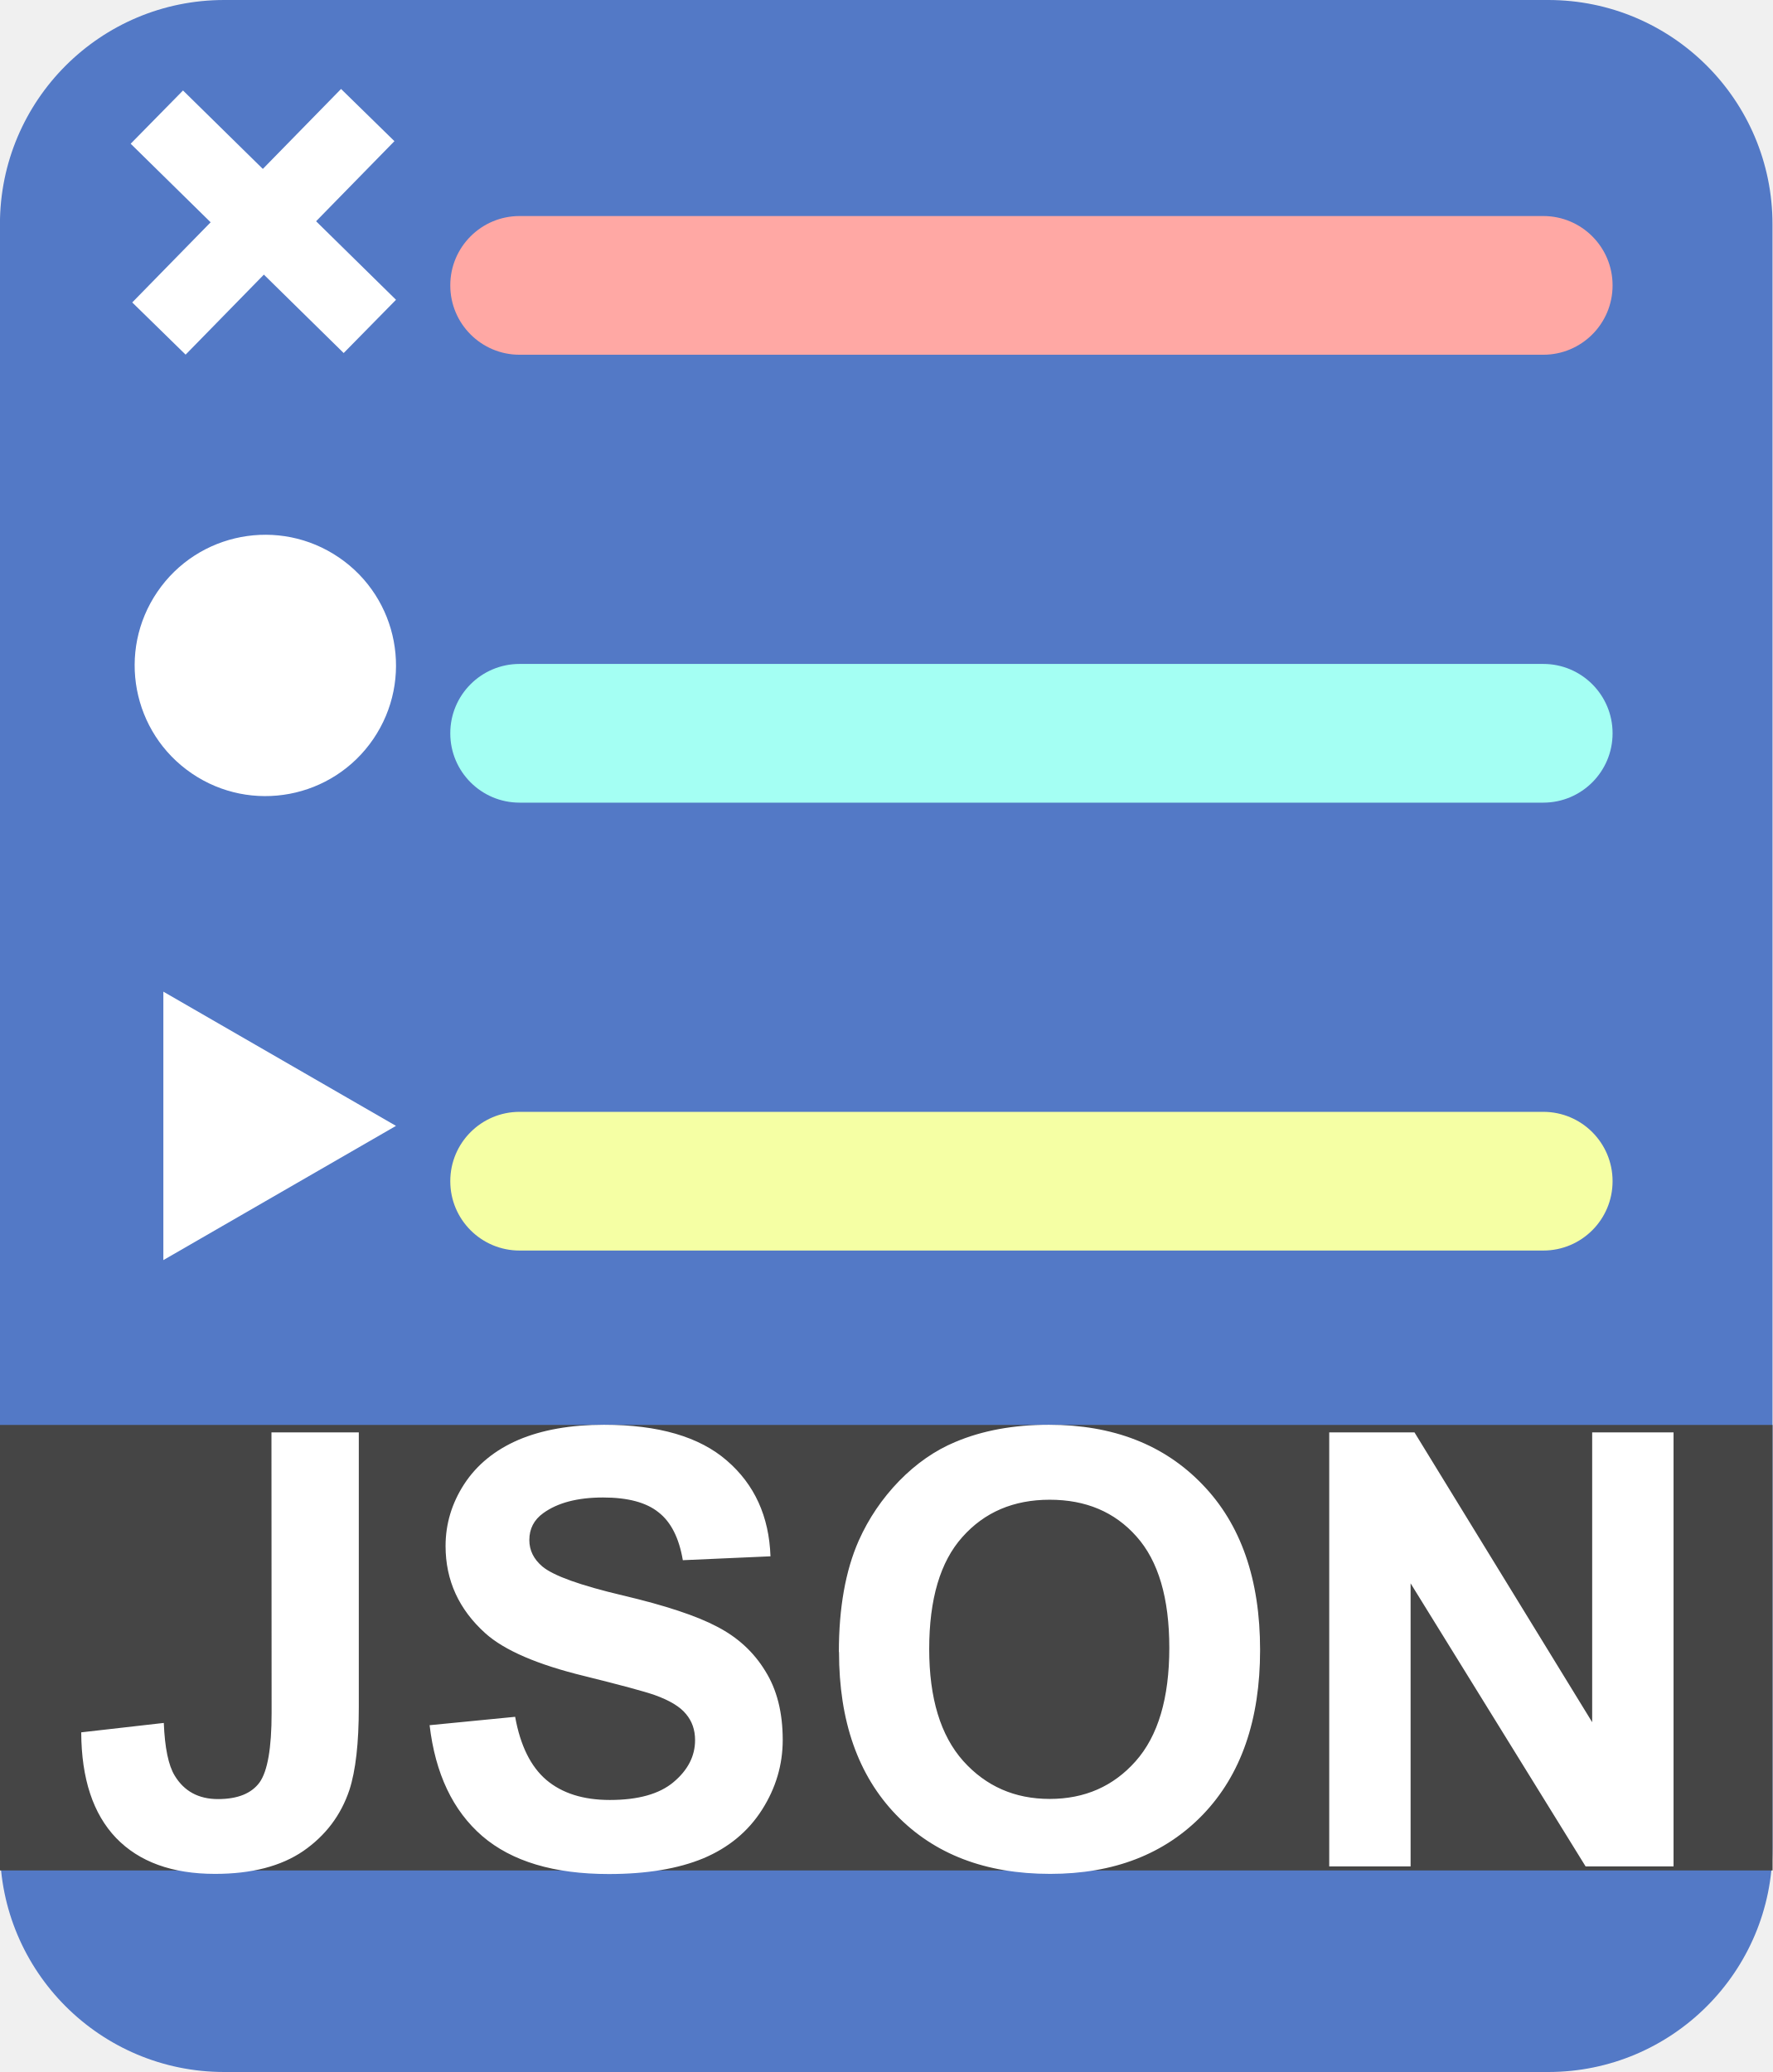
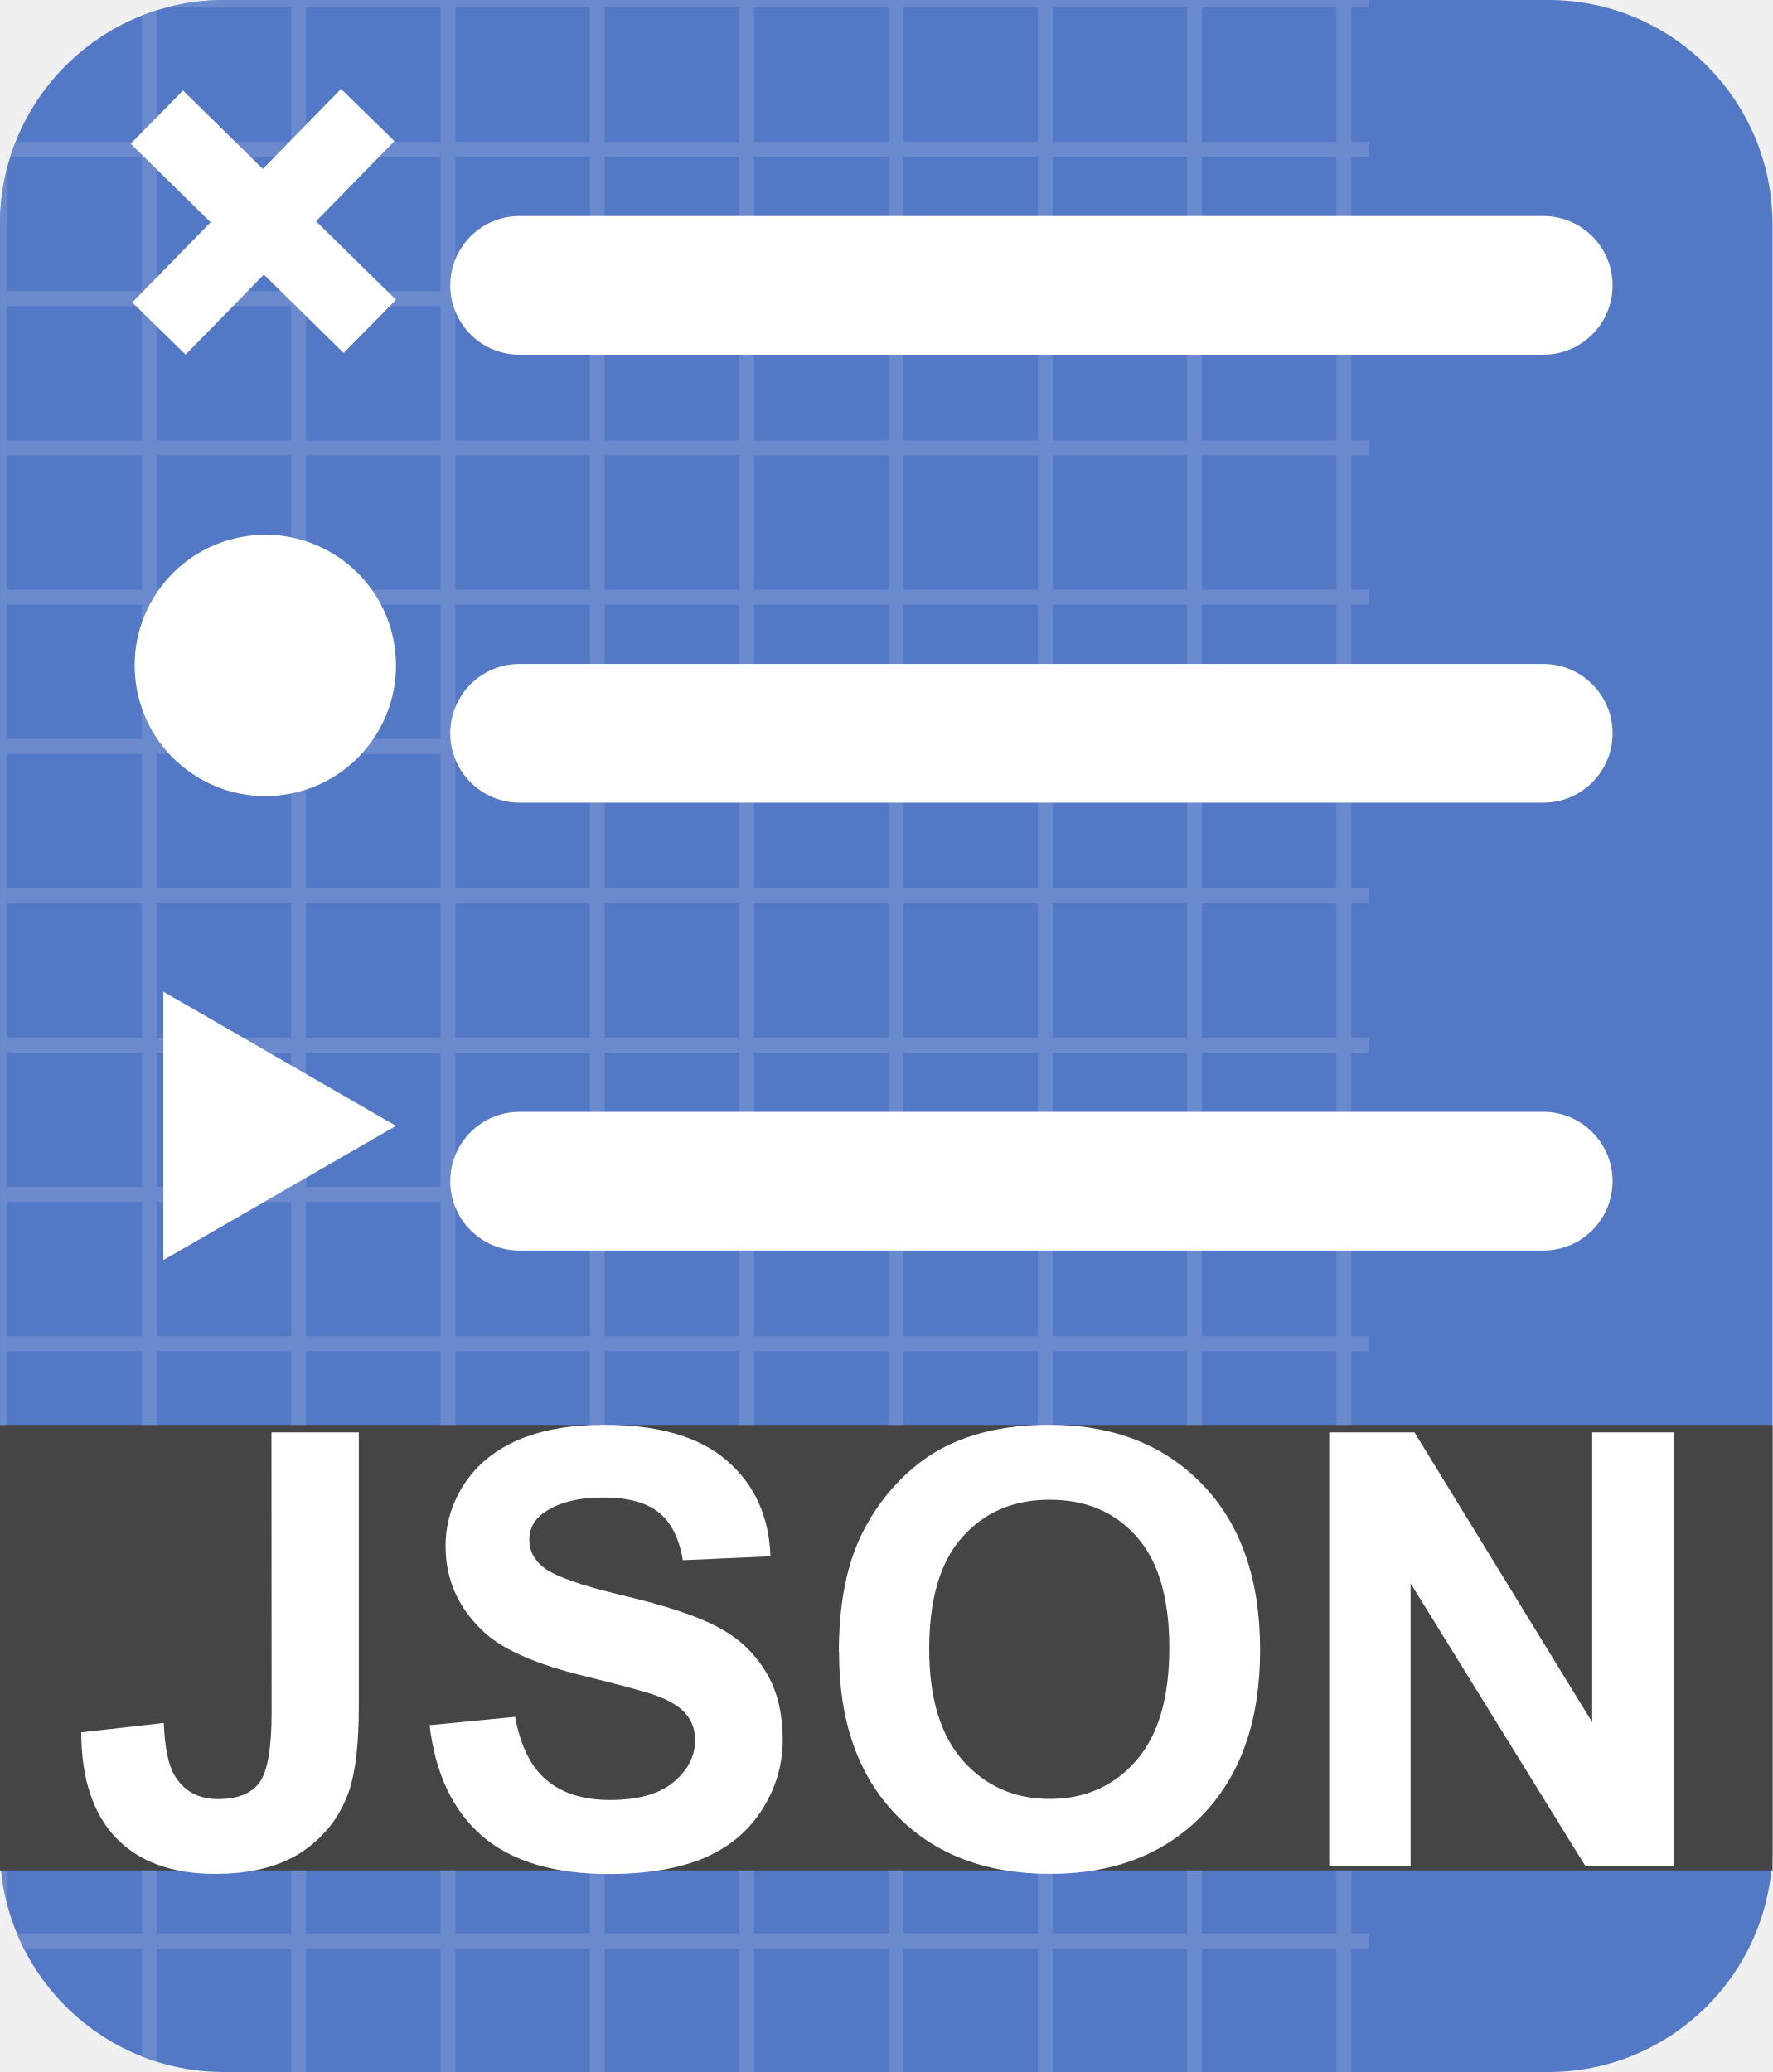
<svg xmlns="http://www.w3.org/2000/svg" width="11.871" height="13.878" version="1.1" id="svg2" xml:space="preserve" viewBox="0 0 11.871 13.878">
-   <defs id="defs2" />
+   <defs id="defs2">
+     <mask maskUnits="userSpaceOnUse" id="mask-powermask-path-effect3">
+       <path d="M 3.888,0 V 13.878 M 4.888,0 V 13.878 M 5.888,0 V 13.878 M 6.888,0 V 13.878 M 7.888,0 V 13.878 M 8.888,0 V 13.878 M 9.888,0 V 13.878 M 10.888,0 V 13.878 M 11.888,0 V 13.878 M 12.888,0 V 13.878 M 13.888,0 V 13.878 M 14.888,0 V 13.878 M 3.888,0 H 15.76 M 3.888,1 H 15.76 M 3.888,2 h 11.871 m -11.871,1 h 11.871 m -11.871,1 h 11.871 m -11.871,1 H 15.76 M 3.888,6 h 11.871 m -11.871,1 h 11.871 m -11.871,1 H 15.76 M 3.888,9 H 15.76 M 3.888,10 H 15.76 M 3.888,11 H 15.76 M 3.888,12 H 15.76 M 3.888,13 h 11.871" style="fill:none;stroke:#7997d3;stroke-width:0.1px;stroke-opacity:1" id="path3" />
+     </mask>
+   </defs>
  <g id="layer1" transform="translate(-3.88838)">
-     <rect style="fill:#5379c6;fill-opacity:1;stroke-width:0;stroke-linecap:square;stroke-miterlimit:8;paint-order:fill markers stroke" id="rect2" width="11.871" height="13.878" x="3.888" y="2.220446e-16" ry="1.502" />
+     <rect style="display:inline;fill:#5379c6;fill-opacity:1;stroke-width:0;stroke-linecap:square;stroke-miterlimit:8;paint-order:fill markers stroke" id="rect3" width="11.871" height="13.878" x="3.888" y="2.220446e-16" ry="1.502" />
+     <path id="rect2" mask="url(#mask-powermask-path-effect3)" d="m 5.391,0 h 8.867 c 0.832,0 1.502,0.67 1.502,1.502 V 12.376 c 0,0.832 -0.67,1.502 -1.502,1.502 H 5.391 c -0.832,0 -1.502,-0.67 -1.502,-1.502 V 1.502 C 3.888,0.67 4.558,0 5.391,0 Z" style="fill:#7997d3;fill-opacity:1;stroke-width:0;stroke-linecap:square;stroke-miterlimit:8;paint-order:fill markers stroke" />
  </g>
-   <rect style="fill:#454545;fill-opacity:1;stroke-width:0;stroke-linecap:square;stroke-miterlimit:8;paint-order:fill markers stroke" id="rect71" width="11.871" height="2.984" x="1.1169343e-07" y="9.544" ry="0" />
+   <rect style="fill:#454545;fill-opacity:1;stroke-width:0;stroke-linecap:square;stroke-miterlimit:8;paint-order:fill markers stroke" id="rect71" width="11.871" height="2.984" x="2.2615675e-08" y="9.544" ry="0" />
  <path d="m 1.818,9.594 h 0.585 v 1.84 q 0,0.361 -0.063,0.555 -0.085,0.254 -0.309,0.409 -0.224,0.153 -0.591,0.153 -0.43,0 -0.662,-0.24 -0.232,-0.242 -0.234,-0.708 l 0.553,-0.063 q 0.01,0.25 0.073,0.353 0.095,0.157 0.29,0.157 0.196,0 0.278,-0.111 0.081,-0.113 0.081,-0.466 z m 1.061,1.961 0.571,-0.056 q 0.052,0.288 0.208,0.422 0.159,0.135 0.426,0.135 0.284,0 0.426,-0.119 0.145,-0.121 0.145,-0.282 0,-0.103 -0.061,-0.175 -0.059,-0.073 -0.21,-0.127 -0.103,-0.036 -0.47,-0.127 Q 3.442,11.111 3.251,10.94 2.984,10.7 2.984,10.355 q 0,-0.222 0.125,-0.415 0.127,-0.194 0.363,-0.296 0.238,-0.101 0.573,-0.101 0.547,0 0.823,0.24 0.278,0.24 0.292,0.641 l -0.587,0.026 q -0.038,-0.224 -0.163,-0.321 -0.123,-0.099 -0.371,-0.099 -0.256,0 -0.401,0.105 -0.093,0.067 -0.093,0.18 0,0.103 0.087,0.177 0.111,0.093 0.539,0.194 0.428,0.101 0.633,0.21 0.206,0.107 0.321,0.296 0.117,0.186 0.117,0.462 0,0.25 -0.139,0.468 -0.139,0.218 -0.393,0.325 -0.254,0.105 -0.633,0.105 -0.551,0 -0.847,-0.254 -0.296,-0.256 -0.353,-0.744 z m 2.739,-0.49 q 0,-0.444 0.133,-0.746 0.099,-0.222 0.27,-0.399 0.173,-0.177 0.377,-0.262 0.272,-0.115 0.627,-0.115 0.643,0 1.027,0.399 0.387,0.399 0.387,1.109 0,0.704 -0.383,1.103 -0.383,0.397 -1.023,0.397 -0.649,0 -1.031,-0.395 -0.383,-0.397 -0.383,-1.091 z m 0.605,-0.02 q 0,0.494 0.228,0.75 0.228,0.254 0.579,0.254 0.351,0 0.575,-0.252 0.226,-0.254 0.226,-0.76 0,-0.5 -0.22,-0.746 -0.218,-0.246 -0.581,-0.246 -0.363,0 -0.585,0.25 -0.222,0.248 -0.222,0.75 z m 2.679,1.456 V 9.594 h 0.571 L 10.663,11.535 V 9.594 h 0.545 V 12.501 H 10.619 L 9.447,10.605 v 1.896 z" id="text58" style="font-weight:bold;font-size:4.062px;font-family:Arial;-inkscape-font-specification:'Arial, Bold';fill:#ffffff;stroke-width:0;stroke-linecap:square;stroke-miterlimit:8;paint-order:fill markers stroke" aria-label="JSON" />
  <g id="layer3" transform="translate(-3.88838)">
-     <rect style="fill:#ffa8a4;fill-opacity:1;stroke:#000000;stroke-width:0;stroke-linecap:square;stroke-miterlimit:8;stroke-dasharray:none;stroke-opacity:1;paint-order:fill markers stroke" id="rect5" width="7.784" height="0.929" x="6.904" y="1.447" ry="0.464" />
-     <rect style="fill:#a4fff3;fill-opacity:1;stroke:#000000;stroke-width:0;stroke-linecap:square;stroke-miterlimit:8;stroke-dasharray:none;stroke-opacity:1;paint-order:fill markers stroke" id="rect62" width="7.784" height="0.929" x="6.904" y="4.447" ry="0.464" />
-     <rect style="fill:#f5ffa4;fill-opacity:1;stroke:#000000;stroke-width:0;stroke-linecap:square;stroke-miterlimit:8;stroke-dasharray:none;stroke-opacity:1;paint-order:fill markers stroke" id="rect63" width="7.784" height="0.929" x="6.904" y="7.447" ry="0.464" />
+     <rect style="fill:#ffffff;fill-opacity:1;stroke:#000000;stroke-width:0;stroke-linecap:square;stroke-miterlimit:8;stroke-dasharray:none;stroke-opacity:1;paint-order:fill markers stroke" id="rect5" width="7.784" height="0.929" x="6.904" y="1.447" ry="0.464" />
+     <rect style="fill:#ffffff;fill-opacity:1;stroke:#000000;stroke-width:0;stroke-linecap:square;stroke-miterlimit:8;stroke-dasharray:none;stroke-opacity:1;paint-order:fill markers stroke" id="rect62" width="7.784" height="0.929" x="6.904" y="4.447" ry="0.464" />
+     <rect style="fill:#ffffff;fill-opacity:1;stroke:#000000;stroke-width:0;stroke-linecap:square;stroke-miterlimit:8;stroke-dasharray:none;stroke-opacity:1;paint-order:fill markers stroke" id="rect63" width="7.784" height="0.929" x="6.904" y="7.447" ry="0.464" />
  </g>
-   <g id="layer2" transform="rotate(44.36605,5.411828,-2.150196)">
-     <rect style="fill:#ffffff;fill-opacity:1;stroke-width:0;stroke-linecap:square;stroke-miterlimit:8;paint-order:fill markers stroke" id="rect61" width="0.5" height="2" x="2.737" y="-6.353" transform="rotate(90.13645)" />
-     <rect style="fill:#ffffff;fill-opacity:1;stroke-width:0;stroke-linecap:square;stroke-miterlimit:8;paint-order:fill markers stroke" id="rect60" width="0.5" height="2" x="5.096" y="2" />
+   <g id="layer4">
+     <path style="fill:#ffffff;fill-opacity:1;stroke-width:0;stroke-linecap:square;stroke-miterlimit:8;paint-order:fill markers stroke" d="M 2.652,7.541 1.094,6.642 v 1.798 z" id="path72" />
+     <path style="fill:#ffffff;fill-opacity:1;stroke-width:0;stroke-linecap:square;stroke-miterlimit:8;paint-order:fill markers stroke" id="path63" d="M 2.5,4.95 A 0.875,0.875 0 0 1 1.284,5.18 0.875,0.875 0 0 1 1.054,3.964 0.875,0.875 0 0 1 2.27,3.734 0.875,0.875 0 0 1 2.5,4.95" />
+     <g id="layer2" transform="rotate(44.36605,5.411828,-2.150196)">
+       <rect style="fill:#ffffff;fill-opacity:1;stroke-width:0;stroke-linecap:square;stroke-miterlimit:8;paint-order:fill markers stroke" id="rect61" width="0.5" height="2" x="2.737" y="-6.353" transform="rotate(90.13645)" />
+       <rect style="fill:#ffffff;fill-opacity:1;stroke-width:0;stroke-linecap:square;stroke-miterlimit:8;paint-order:fill markers stroke" id="rect60" width="0.5" height="2" x="5.096" y="2" />
+     </g>
  </g>
-   <path style="fill:#ffffff;fill-opacity:1;stroke-width:0;stroke-linecap:square;stroke-miterlimit:8;paint-order:fill markers stroke" id="path63" d="M 2.5,4.95 A 0.875,0.875 0 0 1 1.284,5.18 0.875,0.875 0 0 1 1.054,3.964 0.875,0.875 0 0 1 2.27,3.734 0.875,0.875 0 0 1 2.5,4.95" />
-   <path style="fill:#ffffff;fill-opacity:1;stroke-width:0;stroke-linecap:square;stroke-miterlimit:8;paint-order:fill markers stroke" d="M 2.652,7.541 1.094,6.642 v 1.798 z" id="path72" />
</svg>
